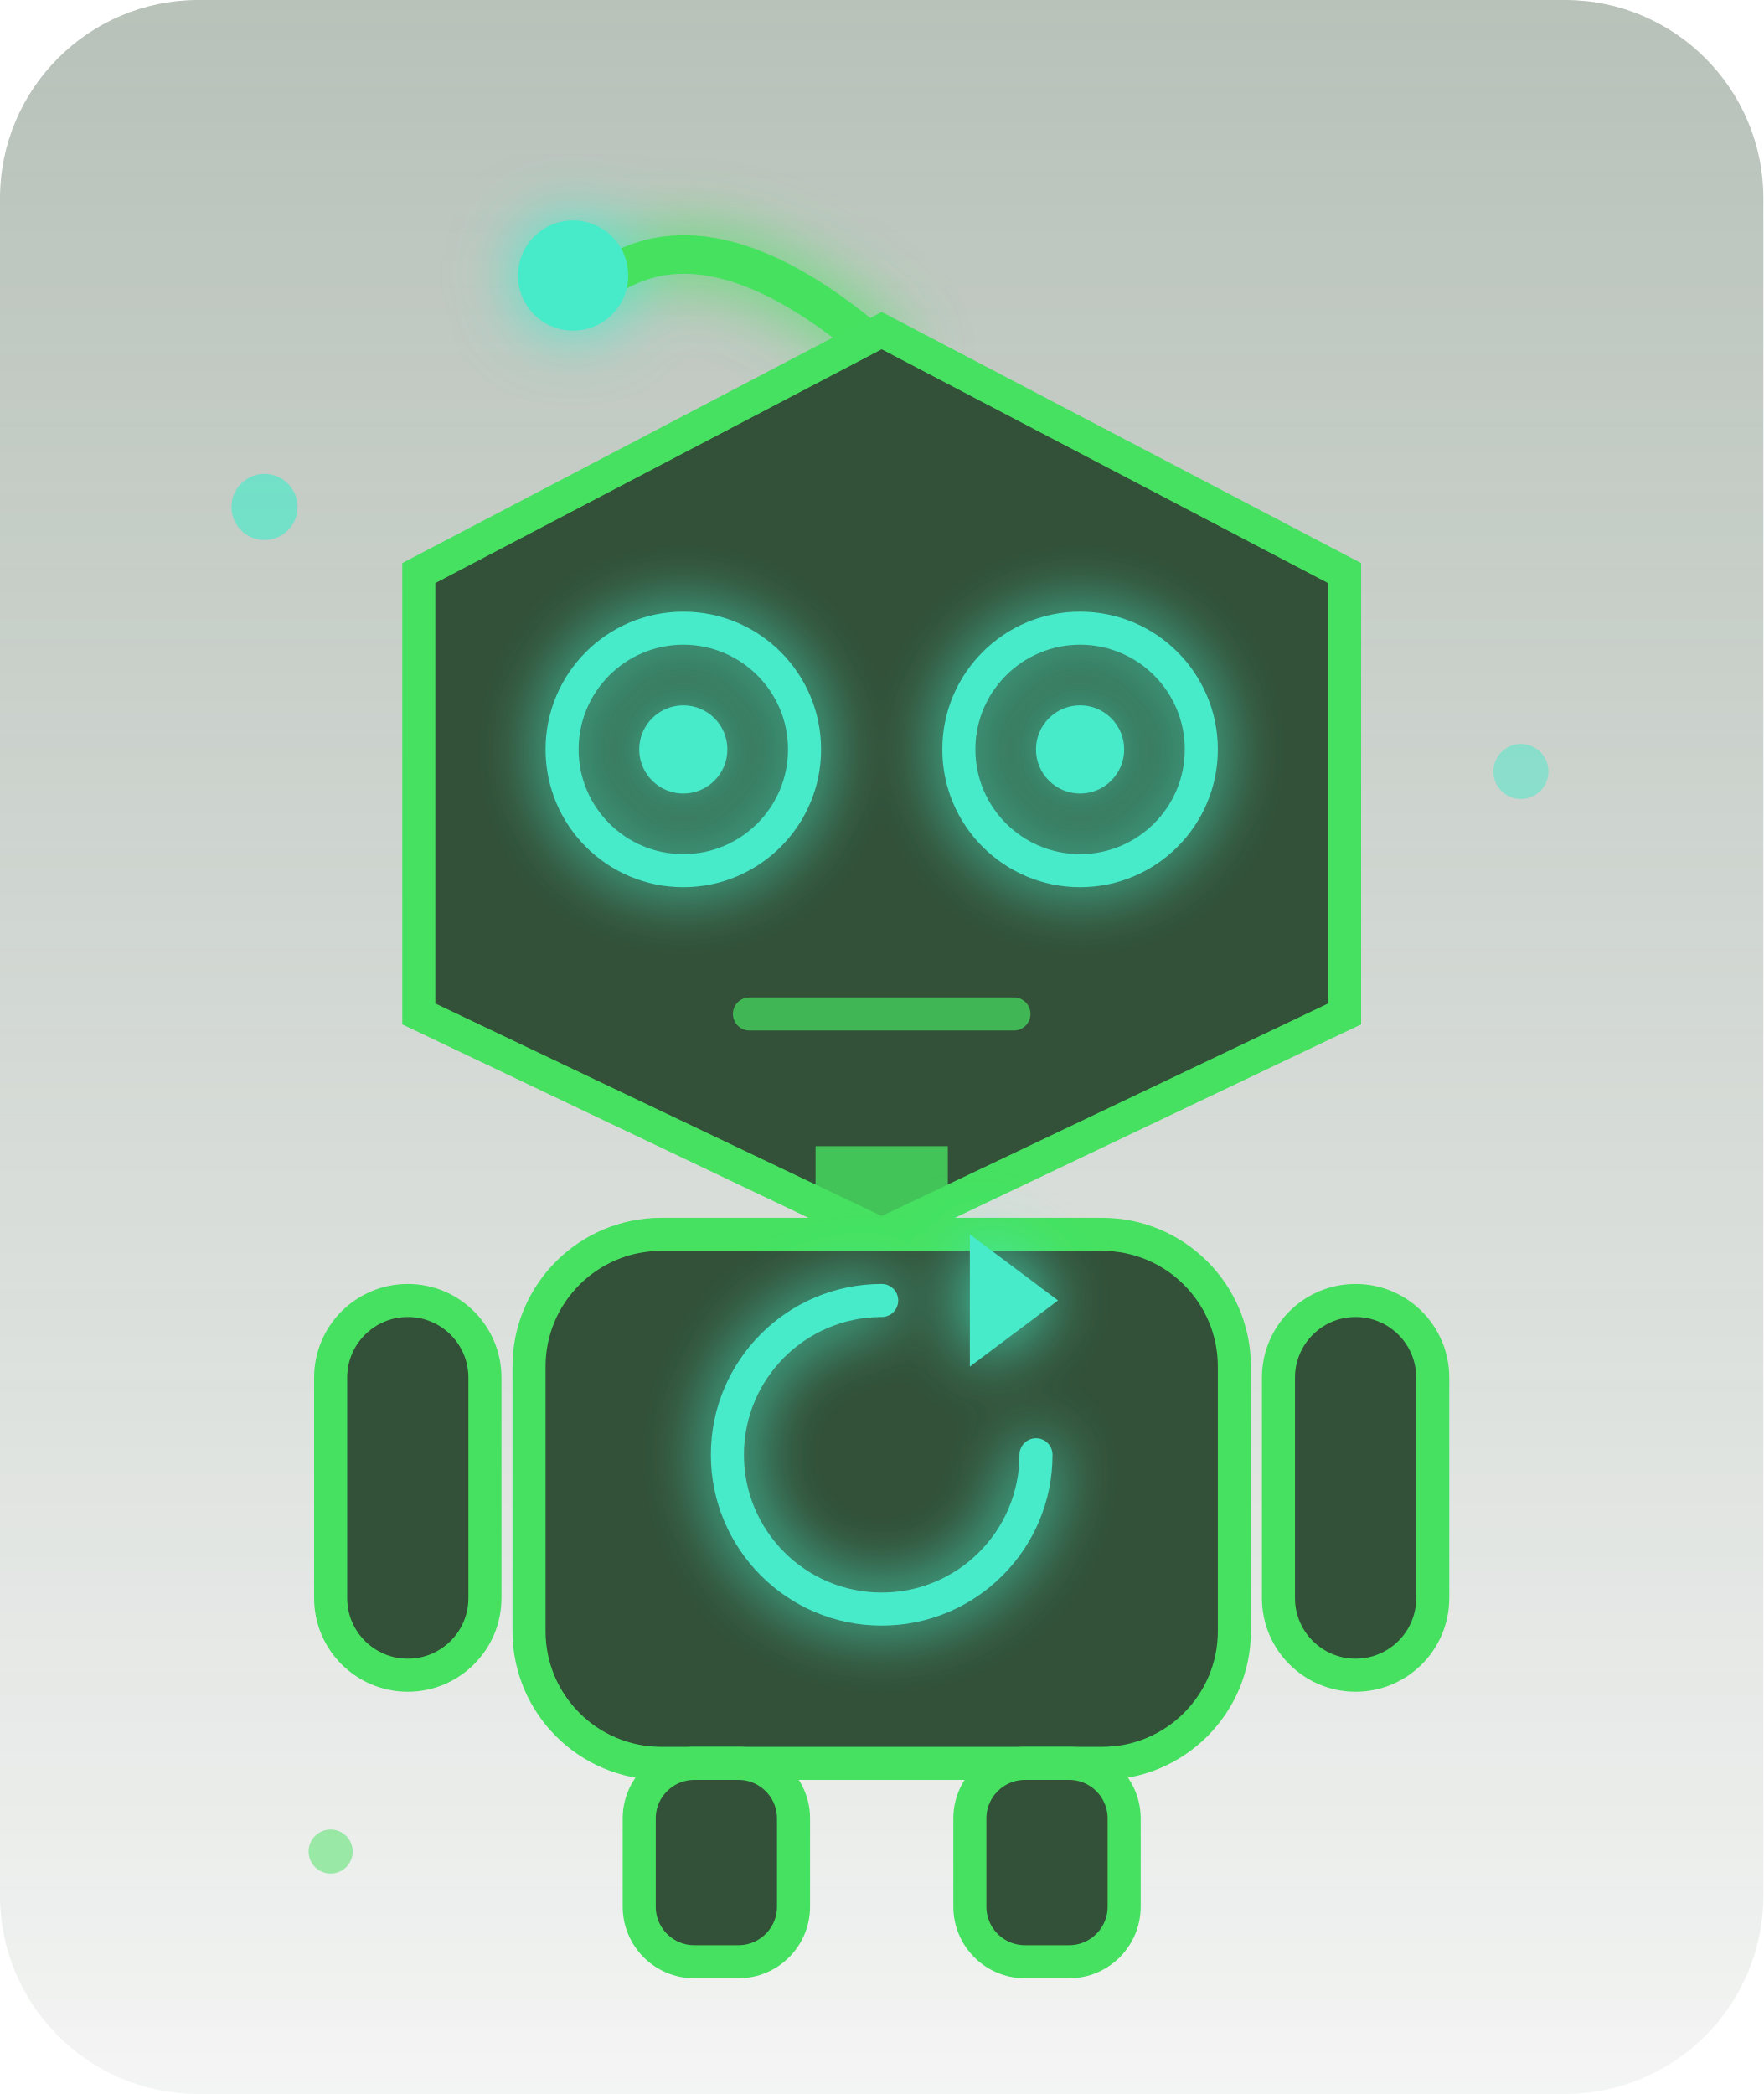
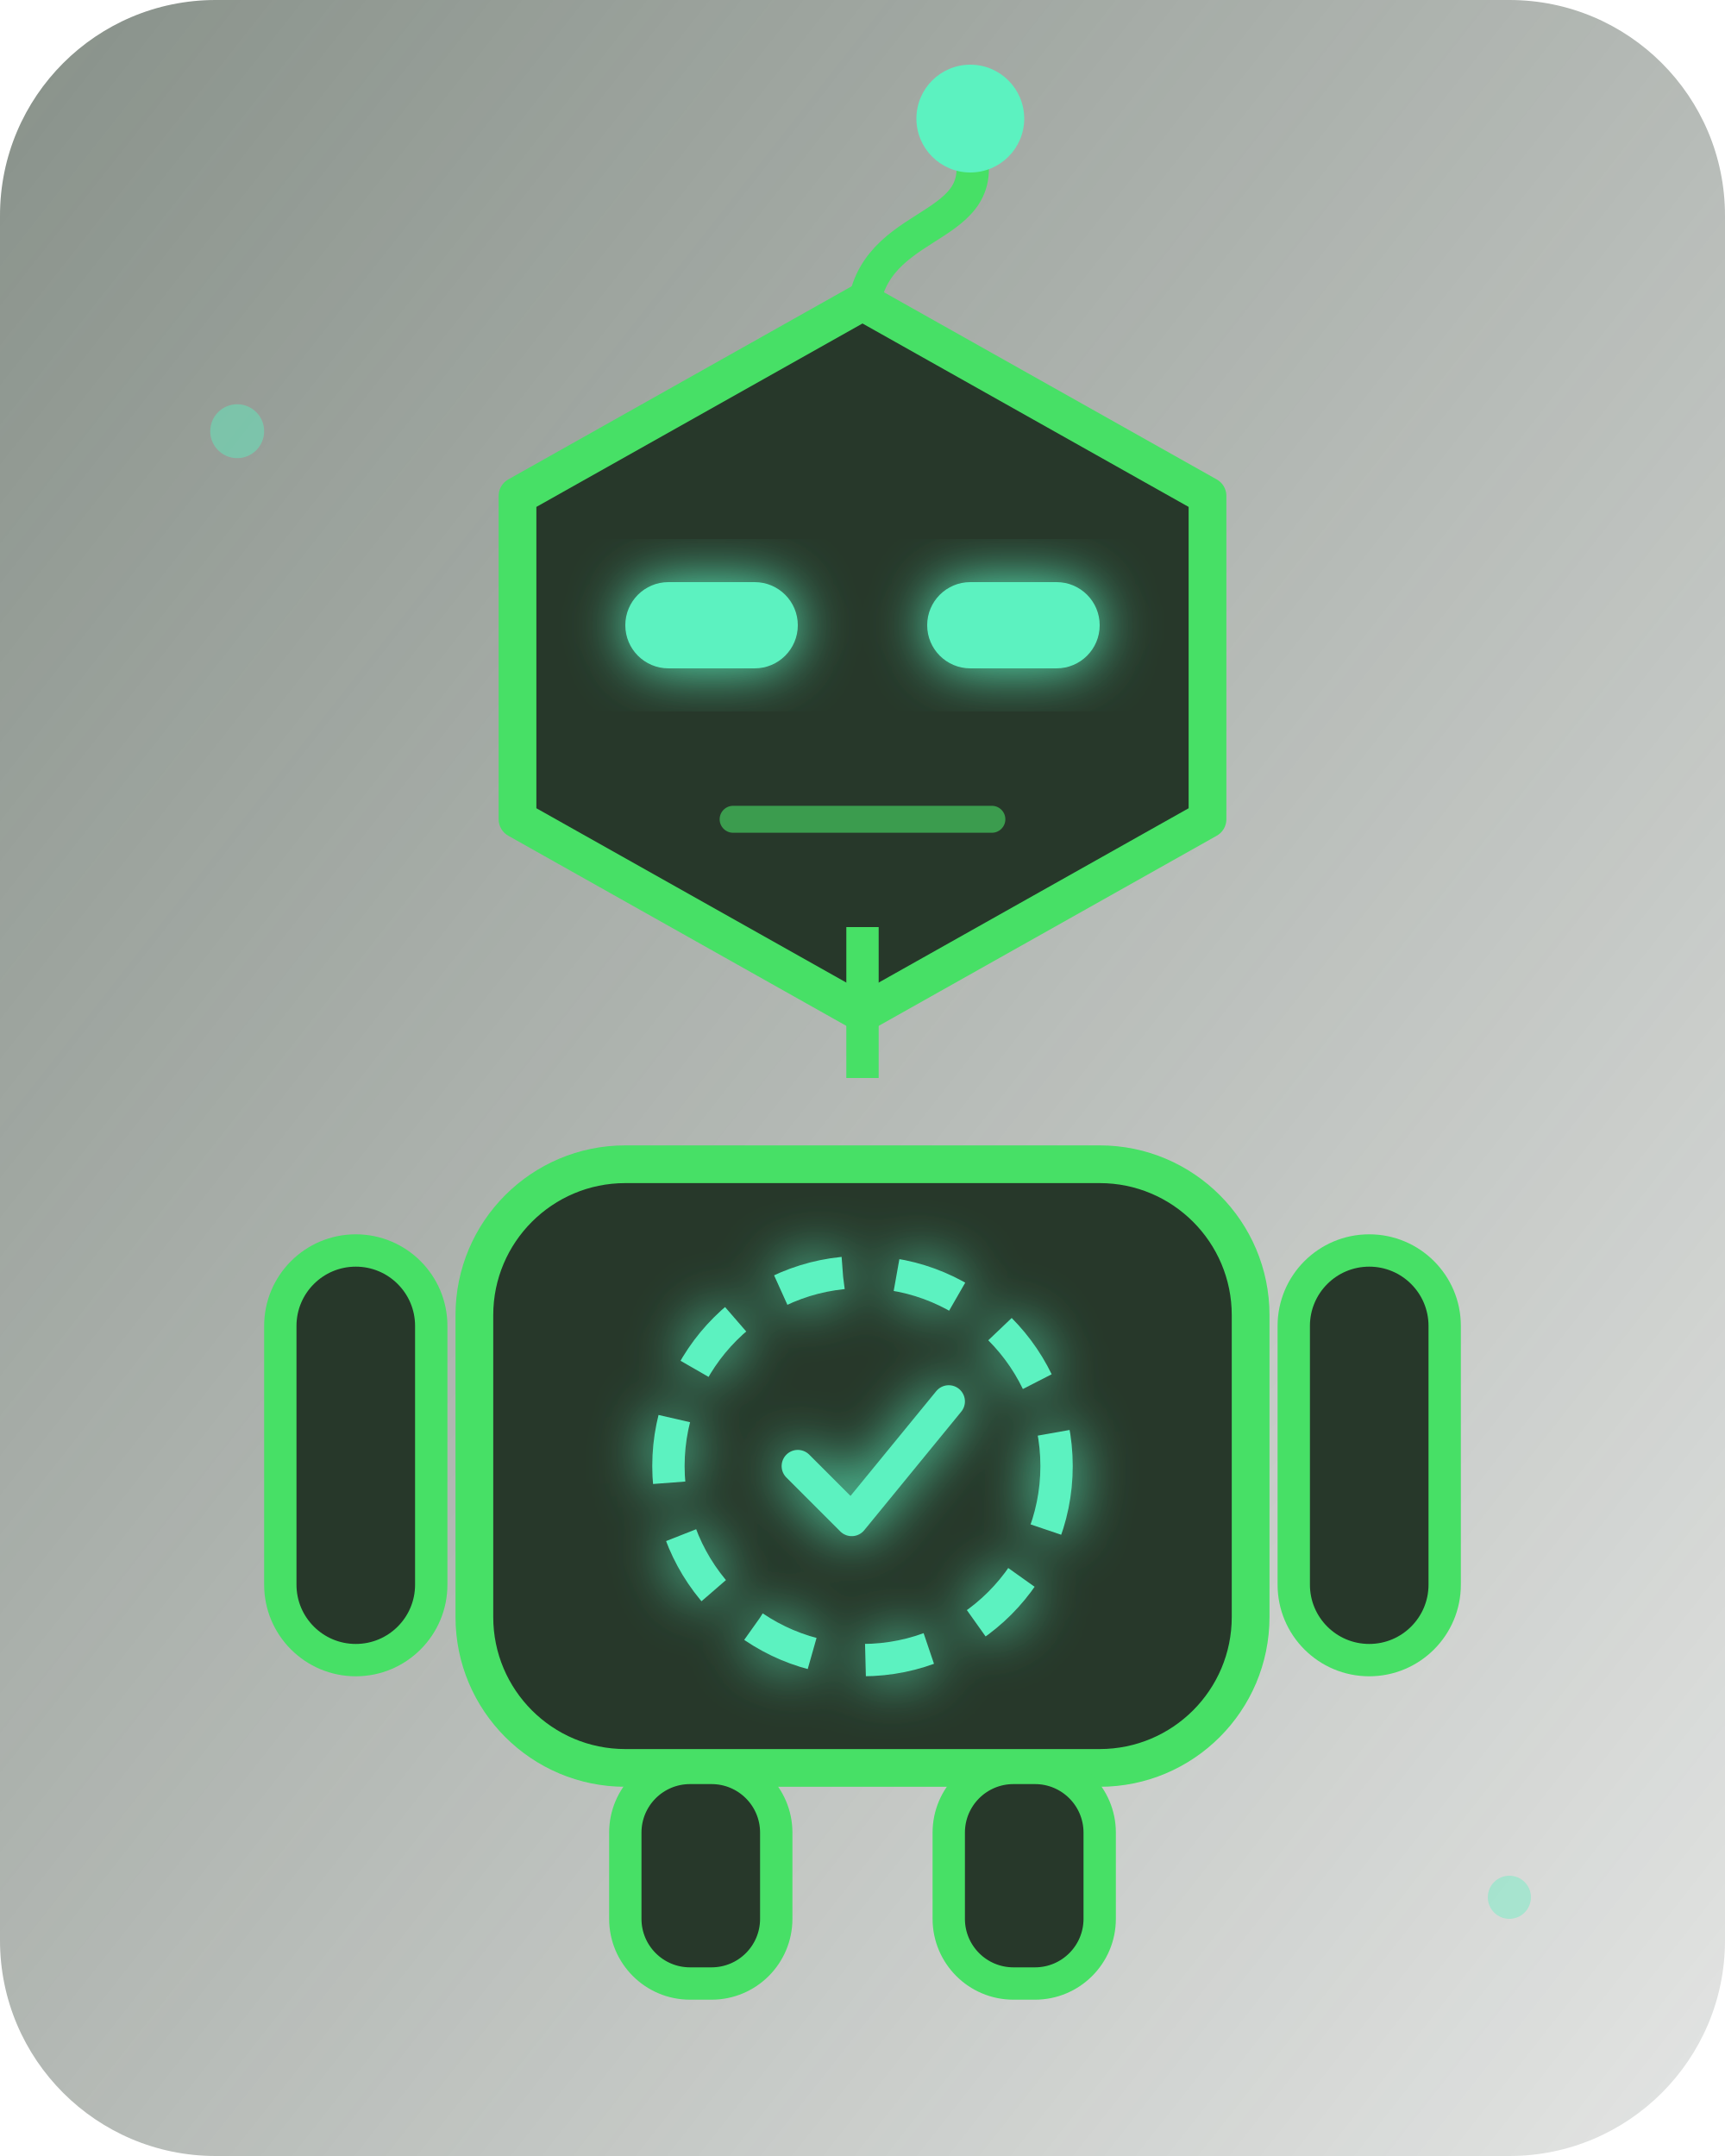
- <svg xmlns="http://www.w3.org/2000/svg" viewBox="0 0 160 190" width="160" height="190" role="img" aria-label="Autonomous Task robot">
+ <svg xmlns="http://www.w3.org/2000/svg" viewBox="0 0 160 200" width="160" height="200" role="img" aria-label="Autonomous Task robot">
  <defs>
-     <linearGradient id="bg" x1="0" y1="0" x2="0" y2="1">
-       <stop offset="0%" stop-color="#335038" stop-opacity="0.35" />
-       <stop offset="100%" stop-color="#1c3520" stop-opacity="0.05" />
+     <linearGradient id="bg" x1="0" y1="0" x2="1" y2="1">
+       <stop offset="0%" stop-color="#27382a" stop-opacity="0.55" />
+       <stop offset="100%" stop-color="#19261b" stop-opacity="0.12" />
    </linearGradient>
    <filter id="glow" x="-50%" y="-50%" width="200%" height="200%">
-       <feGaussianBlur stdDeviation="3" result="b" />
+       <feGaussianBlur stdDeviation="2.6" result="b" />
      <feMerge>
        <feMergeNode in="b" />
        <feMergeNode in="SourceGraphic" />
      </feMerge>
    </filter>
  </defs>
-   <rect x="0" y="0" width="160" height="190" rx="18" fill="url(#bg)" />
+   <rect width="160" height="200" rx="20" fill="url(#bg)" />
+   <path d="M80 30 C80 20 92 22 90 14" fill="none" stroke="#47e066" stroke-width="3" stroke-linecap="round" />
+   <circle cx="90" cy="11" r="5" fill="#5cf2c0">
+     <animate attributeName="opacity" values="1;0.4;1" dur="2.6s" repeatCount="indefinite" />
+   </circle>
+   <path d="M80 28 L112 46 v30 L80 94 L48 76 V46 Z" fill="#27382a" stroke="#47e066" stroke-width="3.5" stroke-linejoin="round" />
  <g filter="url(#glow)">
-     <path d="M80 32 q-16 -14 -26 -6" stroke="#46e160" stroke-width="3.5" fill="none" stroke-linecap="round" />
-     <circle cx="52" cy="25" r="5" fill="#47eac9">
-       <animate attributeName="cy" values="25;21;25" dur="2.6s" repeatCount="indefinite" />
+     <rect x="58" y="54" width="16" height="8" rx="4" fill="#5cf2c0" />
+     <rect x="86" y="54" width="16" height="8" rx="4" fill="#5cf2c0">
+       <animate attributeName="width" values="16;9;16" dur="3.8s" repeatCount="indefinite" />
+     </rect>
+   </g>
+   <path d="M68 76 h24" stroke="#47e066" stroke-width="2.5" stroke-linecap="round" opacity="0.6" />
+   <path d="M80 86 v14" stroke="#47e066" stroke-width="3" />
+   <rect x="44" y="108" width="72" height="56" rx="14" fill="#27382a" stroke="#47e066" stroke-width="3.5" />
+   <g filter="url(#glow)">
+     <circle cx="80" cy="136" r="18" fill="none" stroke="#5cf2c0" stroke-width="3" stroke-dasharray="6 5">
+       <animateTransform attributeName="transform" type="rotate" from="0 80 136" to="360 80 136" dur="9s" repeatCount="indefinite" />
    </circle>
+     <path d="M74 136 l5 5 9 -11" fill="none" stroke="#5cf2c0" stroke-width="3" stroke-linecap="round" stroke-linejoin="round" />
  </g>
-   <path d="M80 30 L122 52 V92 L80 112 L38 92 V52 Z" fill="#335038" stroke="#46e160" stroke-width="3" />
-   <g filter="url(#glow)">
-     <circle cx="62" cy="68" r="11" fill="none" stroke="#47eac9" stroke-width="3" />
-     <circle cx="62" cy="68" r="4" fill="#47eac9">
-       <animate attributeName="cx" values="62;66;58;62" dur="5s" repeatCount="indefinite" />
-     </circle>
-     <circle cx="98" cy="68" r="11" fill="none" stroke="#47eac9" stroke-width="3" />
-     <circle cx="98" cy="68" r="4" fill="#47eac9">
-       <animate attributeName="cx" values="98;102;94;98" dur="5s" repeatCount="indefinite" />
-     </circle>
-   </g>
-   <path d="M68 92 h24" stroke="#46e160" stroke-width="3" stroke-linecap="round" opacity="0.7" />
-   <rect x="74" y="104" width="12" height="8" fill="#46e160" opacity="0.8" />
-   <rect x="48" y="112" width="64" height="48" rx="12" fill="#335038" stroke="#46e160" stroke-width="3" />
-   <g filter="url(#glow)">
-     <path d="M80 118 a14 14 0 1 0 14 14" stroke="#47eac9" stroke-width="3" fill="none" stroke-linecap="round">
-       <animateTransform attributeName="transform" type="rotate" from="0 80 132" to="360 80 132" dur="3s" repeatCount="indefinite" />
-     </path>
-     <path d="M88 112 l8 6 -8 6z" fill="#47eac9" />
-   </g>
-   <rect x="30" y="118" width="14" height="34" rx="7" fill="#335038" stroke="#46e160" stroke-width="3" />
-   <rect x="116" y="118" width="14" height="34" rx="7" fill="#335038" stroke="#46e160" stroke-width="3" />
-   <rect x="58" y="160" width="14" height="18" rx="5" fill="#335038" stroke="#46e160" stroke-width="3" />
-   <rect x="88" y="160" width="14" height="18" rx="5" fill="#335038" stroke="#46e160" stroke-width="3" />
-   <circle cx="24" cy="46" r="3" fill="#47eac9" opacity="0.65">
-     <animate attributeName="opacity" values="0.65;0.15;0.65" dur="3.1s" repeatCount="indefinite" />
+   <rect x="26" y="116" width="14" height="38" rx="7" fill="#27382a" stroke="#47e066" stroke-width="3" />
+   <rect x="120" y="116" width="14" height="38" rx="7" fill="#27382a" stroke="#47e066" stroke-width="3" />
+   <rect x="58" y="164" width="14" height="20" rx="6" fill="#27382a" stroke="#47e066" stroke-width="3" />
+   <rect x="88" y="164" width="14" height="20" rx="6" fill="#27382a" stroke="#47e066" stroke-width="3" />
+   <circle cx="22" cy="40" r="2.5" fill="#5cf2c0" opacity="0.45">
+     <animate attributeName="opacity" values="0.45;0.1;0.45" dur="3.6s" repeatCount="indefinite" />
  </circle>
-   <circle cx="138" cy="70" r="2.5" fill="#47eac9" opacity="0.5">
-     <animate attributeName="opacity" values="0.2;0.7;0.2" dur="2.4s" repeatCount="indefinite" />
-   </circle>
-   <circle cx="30" cy="168" r="2" fill="#46e160" opacity="0.5">
-     <animate attributeName="opacity" values="0.6;0.2;0.6" dur="3.8s" repeatCount="indefinite" />
-   </circle>
+   <circle cx="140" cy="176" r="2" fill="#5cf2c0" opacity="0.4" />
</svg>
